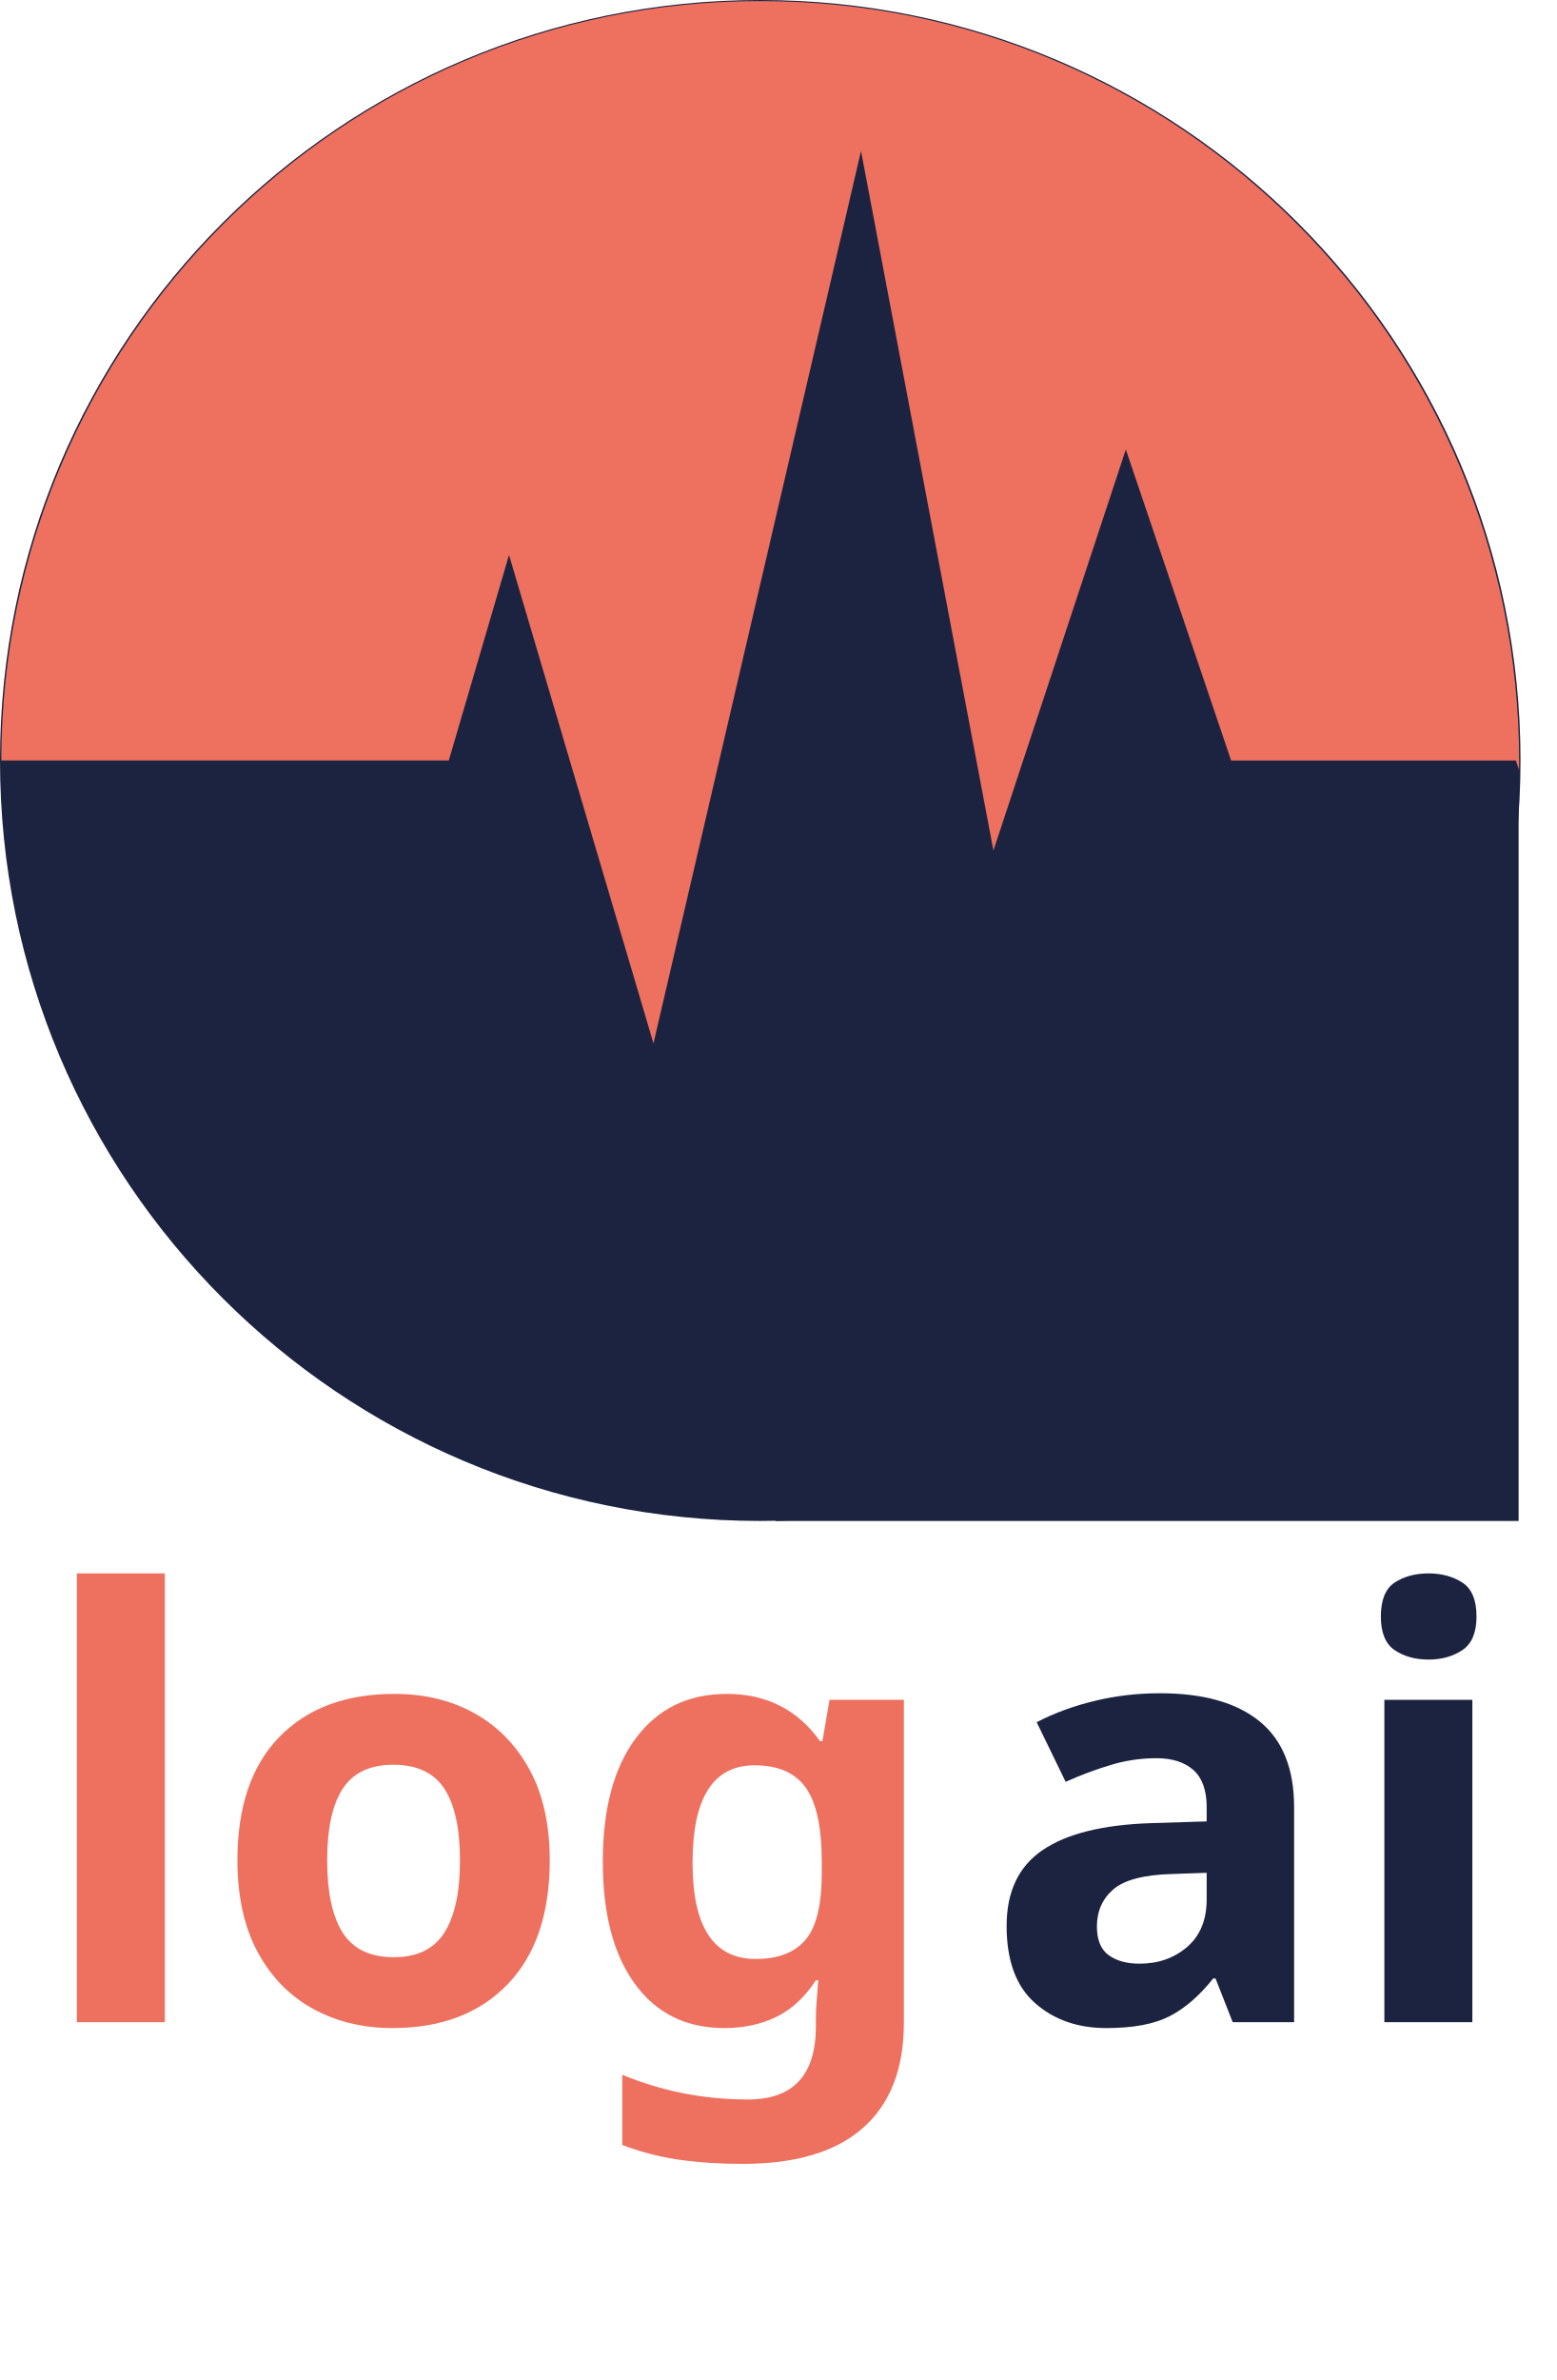
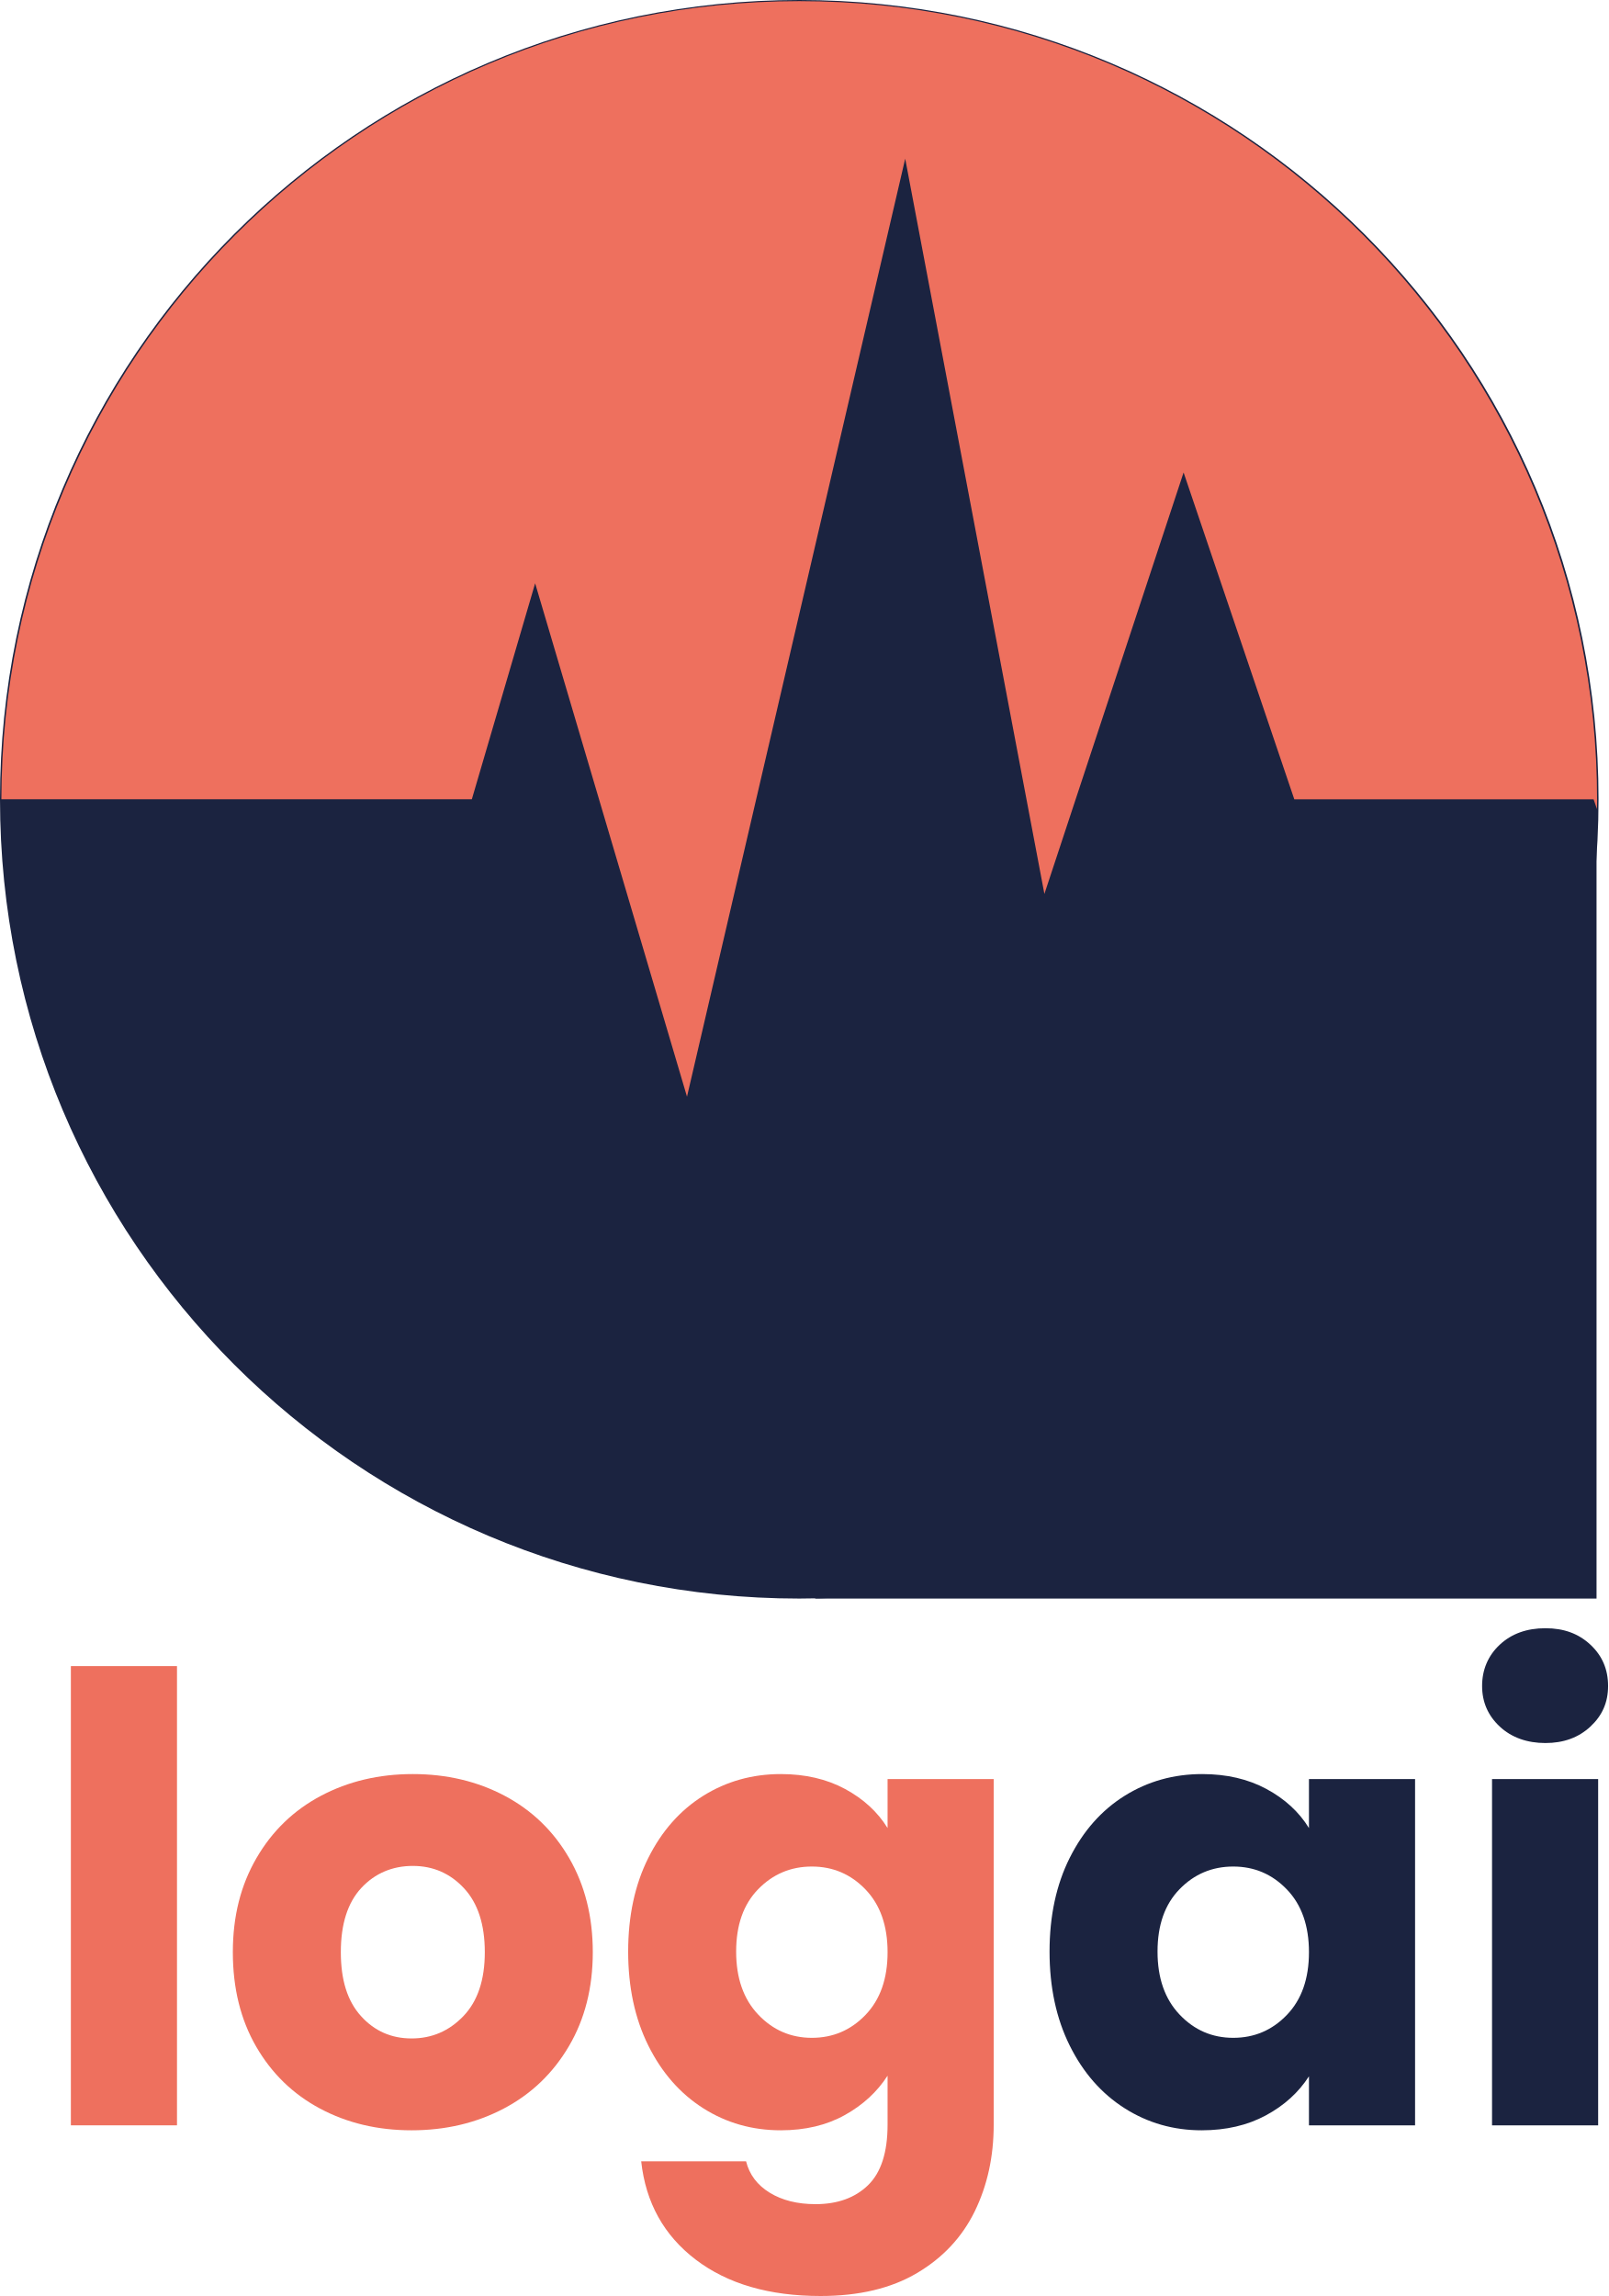
- <svg xmlns="http://www.w3.org/2000/svg" viewBox="0 0 263.72 403.06">
+ <svg xmlns="http://www.w3.org/2000/svg" viewBox="0 0 259.12 369.96">
  <defs>
    <style>
      .cls-1 {
-         font-family: Poppins-Bold, Poppins;
-         font-size: 100px;
-         font-weight: 700;
+         fill: #1b2340;
      }

      .cls-2 {
-         fill: #1b2340;
-       }
- 
-       .cls-3 {
        fill: #ee705e;
      }
    </style>
  </defs>
  <g id="Ebene_3" data-name="Ebene 3">
-     <polygon class="cls-2" points="257.26 128.79 257.26 257.58 131.33 257.58 257.26 128.79" />
+     <polygon class="cls-1" points="257.26 128.79 257.26 257.58 131.33 257.58 257.26 128.79" />
  </g>
  <g id="Ebene_2" data-name="Ebene 2">
-     <circle class="cls-2" cx="128.79" cy="128.79" r="128.79" />
-     <text class="cls-1" transform="translate(5.22 342.46)">
-       <tspan class="cls-3" x="0" y="0">log</tspan>
-       <tspan class="cls-2" x="161.1" y="0">ai</tspan>
-     </text>
+     <circle class="cls-1" cx="128.79" cy="128.79" r="128.79" />
+     <g>
+       <path class="cls-2" d="m28.52,268.46v74H11.42v-74h17.1Z" />
+       <path class="cls-2" d="m51.57,339.76c-4.37-2.33-7.8-5.67-10.3-10-2.5-4.33-3.75-9.4-3.75-15.2s1.27-10.78,3.8-15.15c2.53-4.37,6-7.72,10.4-10.05,4.4-2.33,9.33-3.5,14.8-3.5s10.4,1.17,14.8,3.5c4.4,2.33,7.87,5.68,10.4,10.05,2.53,4.37,3.8,9.42,3.8,15.15s-1.28,10.79-3.85,15.15c-2.57,4.37-6.07,7.72-10.5,10.05-4.43,2.33-9.38,3.5-14.85,3.5s-10.38-1.17-14.75-3.5Zm23.1-14.9c2.3-2.4,3.45-5.83,3.45-10.3s-1.12-7.9-3.35-10.3c-2.23-2.4-4.98-3.6-8.25-3.6s-6.1,1.18-8.3,3.55c-2.2,2.37-3.3,5.82-3.3,10.35s1.08,7.9,3.25,10.3c2.17,2.4,4.88,3.6,8.15,3.6s6.05-1.2,8.35-3.6Z" />
+       <path class="cls-2" d="m136.17,288.26c2.96,1.6,5.25,3.7,6.85,6.3v-7.9h17.1v55.7c0,5.13-1.02,9.78-3.05,13.95-2.04,4.17-5.13,7.48-9.3,9.95-4.17,2.47-9.35,3.7-15.55,3.7-8.27,0-14.97-1.95-20.1-5.85-5.13-3.9-8.07-9.18-8.8-15.85h16.9c.53,2.13,1.8,3.82,3.8,5.05,2,1.23,4.47,1.85,7.4,1.85,3.53,0,6.35-1.02,8.45-3.05,2.1-2.04,3.15-5.29,3.15-9.75v-7.9c-1.67,2.6-3.97,4.72-6.9,6.35-2.93,1.63-6.37,2.45-10.3,2.45-4.6,0-8.77-1.18-12.5-3.55-3.73-2.37-6.68-5.73-8.85-10.1-2.17-4.37-3.25-9.42-3.25-15.15s1.08-10.77,3.25-15.1c2.17-4.33,5.12-7.67,8.85-10,3.73-2.33,7.9-3.5,12.5-3.5,3.93,0,7.38.8,10.35,2.4Zm3.3,16.2c-2.37-2.47-5.25-3.7-8.65-3.7s-6.28,1.22-8.65,3.65c-2.37,2.43-3.55,5.78-3.55,10.05s1.18,7.65,3.55,10.15c2.37,2.5,5.25,3.75,8.65,3.75s6.28-1.23,8.65-3.7c2.37-2.47,3.55-5.83,3.55-10.1s-1.18-7.63-3.55-10.1Z" />
+       <path class="cls-1" d="m172.37,299.36c2.17-4.33,5.12-7.67,8.85-10,3.73-2.33,7.9-3.5,12.5-3.5,3.93,0,7.38.8,10.35,2.4,2.97,1.6,5.25,3.7,6.85,6.3v-7.9h17.1v55.8h-17.1v-7.9c-1.67,2.6-3.98,4.7-6.95,6.3-2.97,1.6-6.42,2.4-10.35,2.4-4.53,0-8.67-1.18-12.4-3.55-3.73-2.37-6.68-5.73-8.85-10.1-2.17-4.37-3.25-9.42-3.25-15.15s1.08-10.77,3.25-15.1Zm35,5.1c-2.37-2.47-5.25-3.7-8.65-3.7s-6.29,1.22-8.65,3.65c-2.37,2.43-3.55,5.78-3.55,10.05s1.18,7.65,3.55,10.15c2.37,2.5,5.25,3.75,8.65,3.75s6.28-1.23,8.65-3.7c2.37-2.47,3.55-5.83,3.55-10.1s-1.18-7.63-3.55-10.1Z" />
+       <path class="cls-1" d="m241.67,278.21c-1.9-1.77-2.85-3.95-2.85-6.55s.95-4.88,2.85-6.65c1.9-1.77,4.35-2.65,7.35-2.65s5.35.88,7.25,2.65c1.9,1.77,2.85,3.98,2.85,6.65s-.95,4.78-2.85,6.55c-1.9,1.77-4.32,2.65-7.25,2.65s-5.45-.88-7.35-2.65Zm15.85,8.45v55.8h-17.1v-55.8h17.1Z" />
+     </g>
  </g>
  <g id="Ebene_1" data-name="Ebene 1">
-     <path class="cls-3" d="m76.03,128.79l10.2-34.8,24.47,82.72L145.86,25.57l22.43,118.47,22.43-67.91,17.84,52.67h48.23l.54,1.57c0-.46.02-.92.02-1.38C257.36,57.84,199.79.18,128.79.18S.32,57.74.22,128.79h75.81Z" />
+     <path class="cls-2" d="m76.03,128.79l10.2-34.8,24.47,82.72L145.86,25.57l22.43,118.47,22.43-67.91,17.84,52.67h48.23l.54,1.57c0-.46.02-.92.02-1.38C257.36,57.84,199.79.18,128.79.18S.32,57.74.22,128.79h75.81Z" />
  </g>
</svg>
